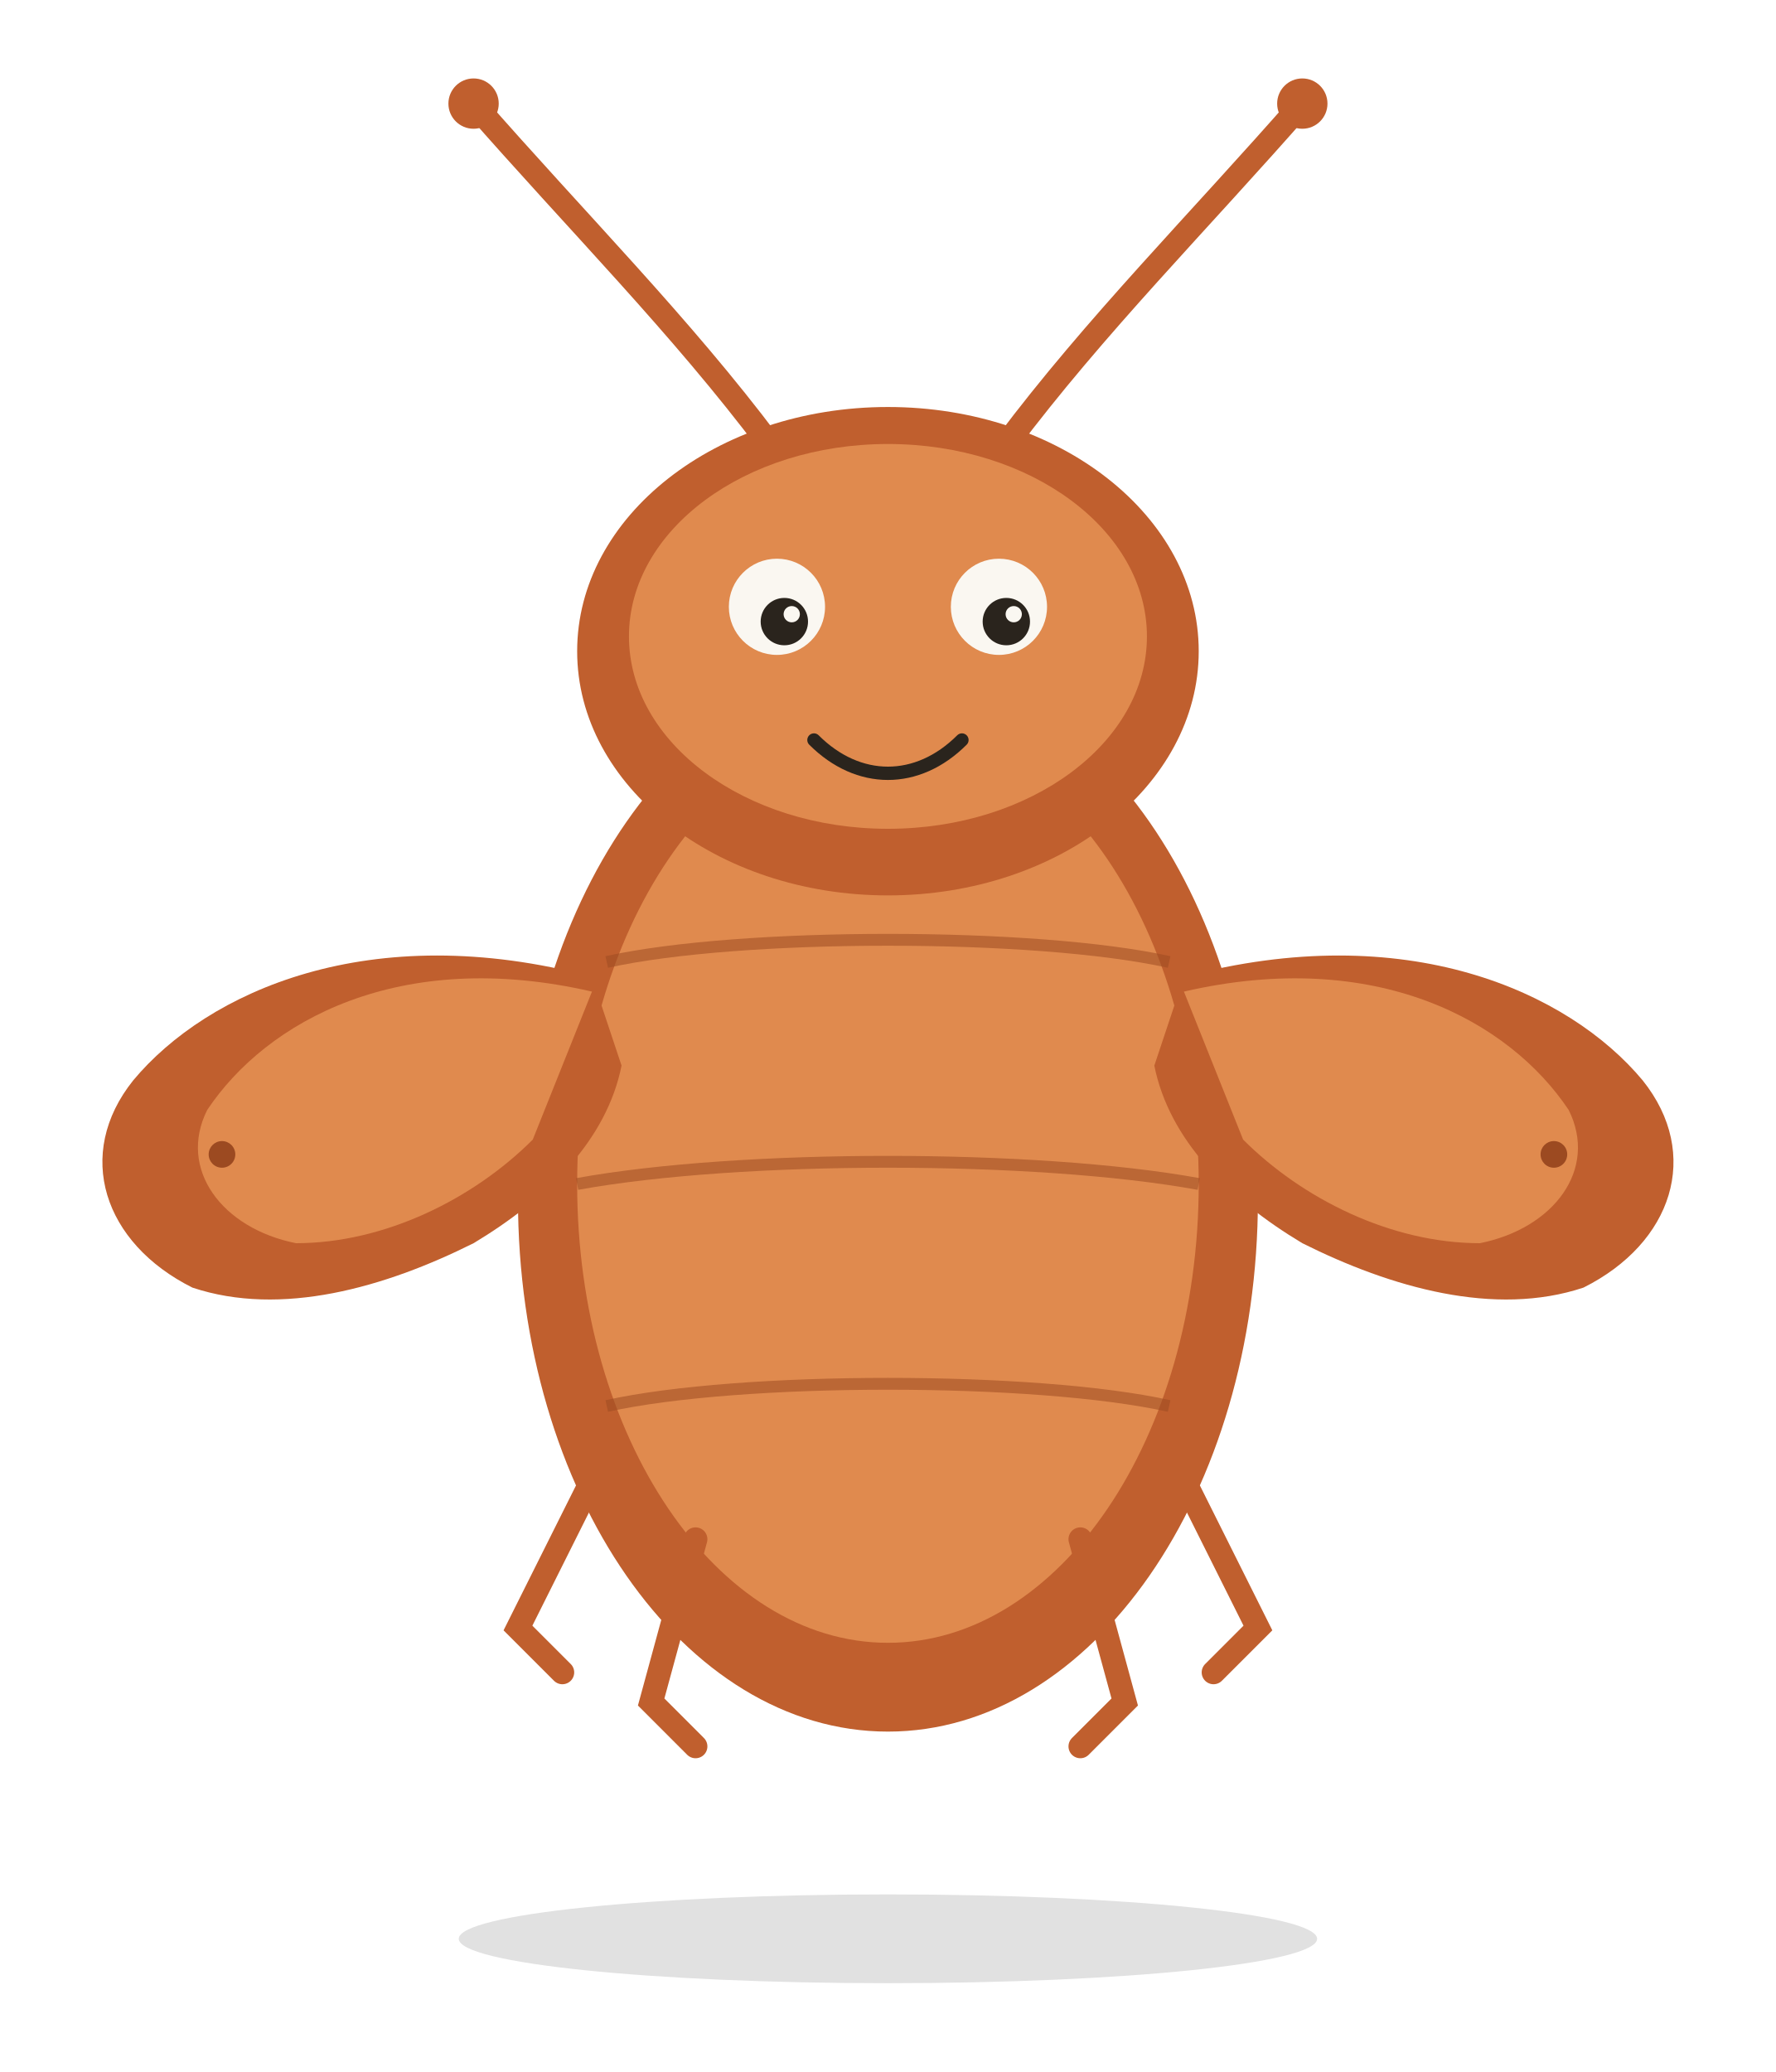
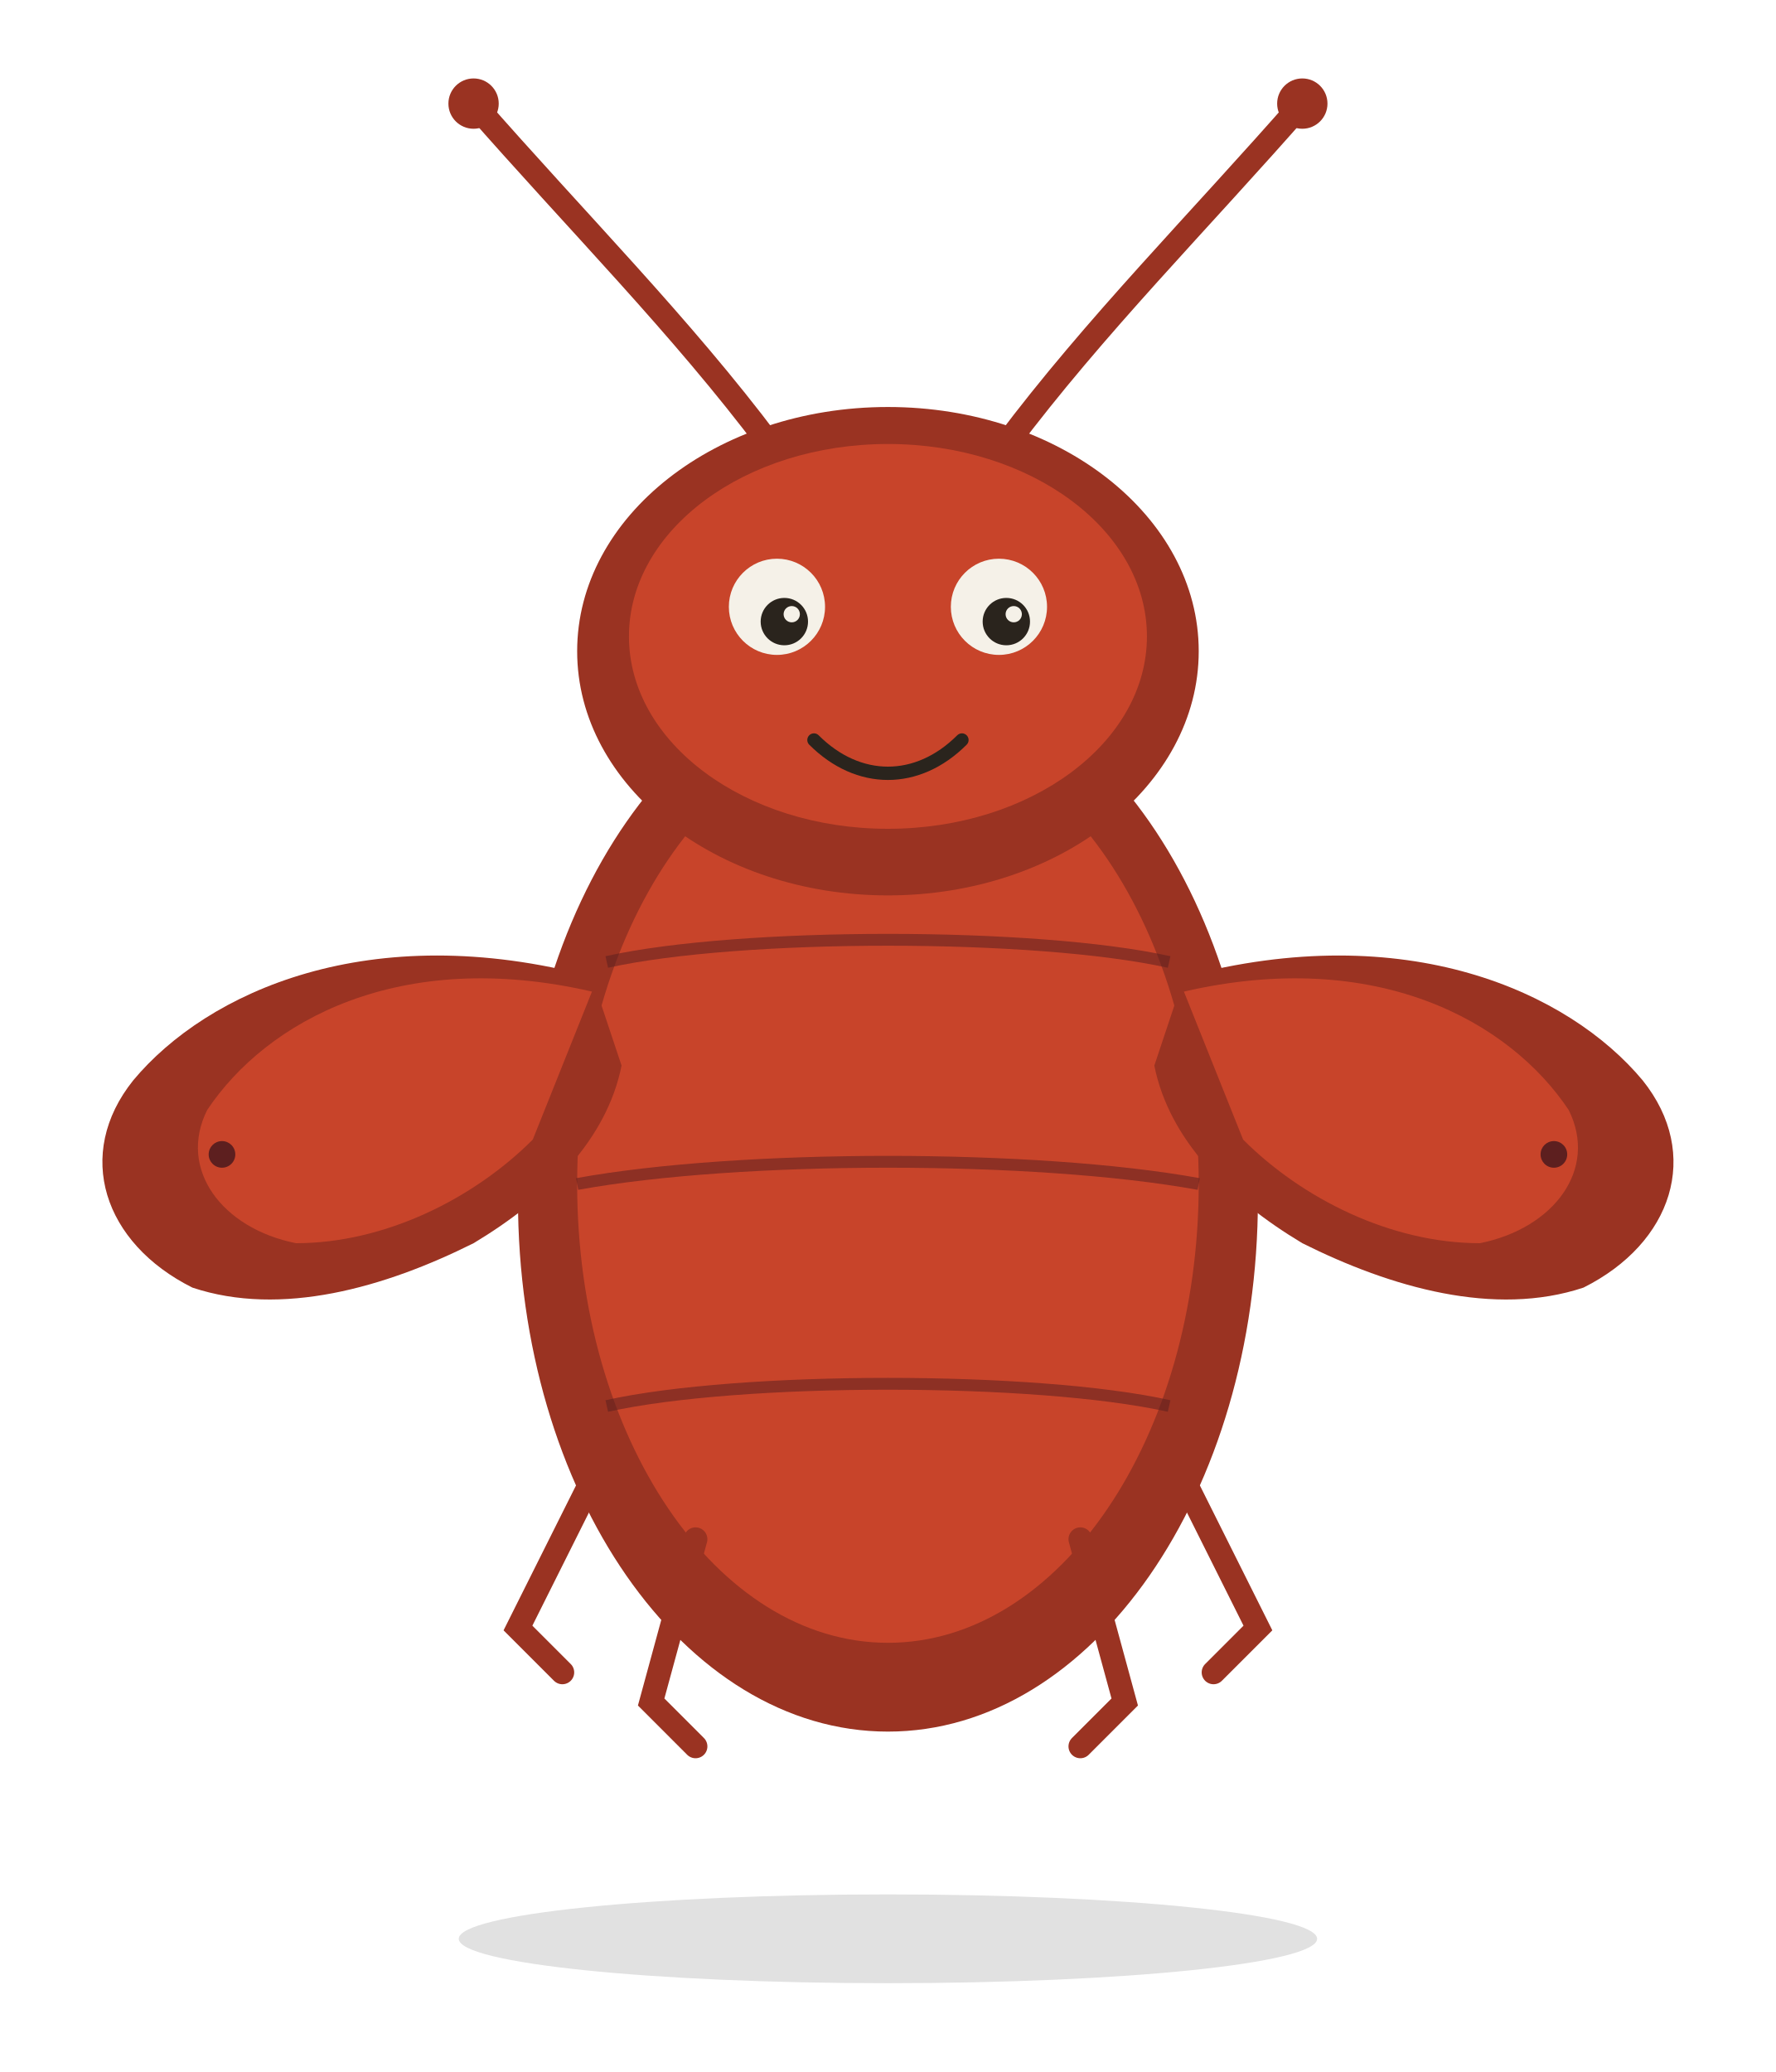
<svg xmlns="http://www.w3.org/2000/svg" viewBox="0 0 240 280" role="img" aria-label="Mingjian the lobster">
  <ellipse cx="120" cy="262" rx="58" ry="6" fill="#000" opacity="0.12" />
-   <path d="M 104 60 C 92 44 78 30 64 14" stroke="#c05f2e" stroke-width="3.2" fill="none" stroke-linecap="round" />
-   <path d="M 136 60 C 148 44 162 30 176 14" stroke="#c05f2e" stroke-width="3.2" fill="none" stroke-linecap="round" />
-   <circle cx="64" cy="14" r="3.4" fill="#c05f2e" />
-   <circle cx="176" cy="14" r="3.4" fill="#c05f2e" />
-   <ellipse cx="120" cy="162" rx="50" ry="72" fill="#c05f2e" />
-   <ellipse cx="120" cy="160" rx="42" ry="62" fill="#e08a4e" />
-   <path d="M 82 130 C 100 126 140 126 158 130" stroke="#9c4a21" stroke-width="1.6" fill="none" opacity="0.55" />
-   <path d="M 78 160 C 100 156 140 156 162 160" stroke="#9c4a21" stroke-width="1.6" fill="none" opacity="0.55" />
-   <path d="M 82 190 C 100 186 140 186 158 190" stroke="#9c4a21" stroke-width="1.6" fill="none" opacity="0.55" />
-   <ellipse cx="120" cy="88" rx="42" ry="33" fill="#c05f2e" />
-   <ellipse cx="120" cy="86" rx="35" ry="26" fill="#e08a4e" />
-   <circle cx="105" cy="82" r="6.5" fill="#faf7f1" />
-   <circle cx="135" cy="82" r="6.5" fill="#faf7f1" />
+   <path d="M 104 60 C 92 44 78 30 64 14" stroke="#9A3322" stroke-width="3.2" fill="none" stroke-linecap="round" />
+   <path d="M 136 60 C 148 44 162 30 176 14" stroke="#9A3322" stroke-width="3.2" fill="none" stroke-linecap="round" />
+   <circle cx="64" cy="14" r="3.4" fill="#9A3322" />
+   <circle cx="176" cy="14" r="3.4" fill="#9A3322" />
+   <ellipse cx="120" cy="162" rx="50" ry="72" fill="#9A3322" />
+   <ellipse cx="120" cy="160" rx="42" ry="62" fill="#C8442A" />
+   <path d="M 82 130 C 100 126 140 126 158 130" stroke="#5D1F1F" stroke-width="1.6" fill="none" opacity="0.55" />
+   <path d="M 78 160 C 100 156 140 156 162 160" stroke="#5D1F1F" stroke-width="1.6" fill="none" opacity="0.55" />
+   <path d="M 82 190 C 100 186 140 186 158 190" stroke="#5D1F1F" stroke-width="1.6" fill="none" opacity="0.55" />
+   <ellipse cx="120" cy="88" rx="42" ry="33" fill="#9A3322" />
+   <ellipse cx="120" cy="86" rx="35" ry="26" fill="#C8442A" />
+   <circle cx="105" cy="82" r="6.5" fill="#F5F1E8" />
+   <circle cx="135" cy="82" r="6.5" fill="#F5F1E8" />
  <circle cx="106" cy="84" r="3.2" fill="#2a241d" />
  <circle cx="136" cy="84" r="3.2" fill="#2a241d" />
-   <circle cx="107" cy="83" r="1.1" fill="#faf7f1" />
-   <circle cx="137" cy="83" r="1.1" fill="#faf7f1" />
+   <circle cx="107" cy="83" r="1.1" fill="#F5F1E8" />
+   <circle cx="137" cy="83" r="1.1" fill="#F5F1E8" />
  <path d="M 110 100 C 116 106 124 106 130 100" stroke="#2a241d" stroke-width="1.8" fill="none" stroke-linecap="round" />
  <g class="claw claw--left">
-     <path d="M 80 132 C 50 124 28 134 18 146 C 10 156 14 168 26 174 C 38 178 52 174 64 168 C 74 162 82 154 84 144 Z" fill="#c05f2e" />
-     <path d="M 80 134 C 54 128 36 138 28 150 C 24 158 30 166 40 168 C 52 168 64 162 72 154" fill="#e08a4e" />
-     <circle cx="30" cy="156" r="1.8" fill="#9c4a21" />
+     <path d="M 80 132 C 50 124 28 134 18 146 C 10 156 14 168 26 174 C 38 178 52 174 64 168 C 74 162 82 154 84 144 Z" fill="#9A3322" />
+     <path d="M 80 134 C 54 128 36 138 28 150 C 24 158 30 166 40 168 C 52 168 64 162 72 154" fill="#C8442A" />
+     <circle cx="30" cy="156" r="1.8" fill="#5D1F1F" />
  </g>
  <g class="claw claw--right">
-     <path d="M 160 132 C 190 124 212 134 222 146 C 230 156 226 168 214 174 C 202 178 188 174 176 168 C 166 162 158 154 156 144 Z" fill="#c05f2e" />
-     <path d="M 160 134 C 186 128 204 138 212 150 C 216 158 210 166 200 168 C 188 168 176 162 168 154" fill="#e08a4e" />
-     <circle cx="210" cy="156" r="1.8" fill="#9c4a21" />
+     <path d="M 160 132 C 190 124 212 134 222 146 C 230 156 226 168 214 174 C 202 178 188 174 176 168 C 166 162 158 154 156 144 Z" fill="#9A3322" />
+     <path d="M 160 134 C 186 128 204 138 212 150 C 216 158 210 166 200 168 C 188 168 176 162 168 154" fill="#C8442A" />
+     <circle cx="210" cy="156" r="1.8" fill="#5D1F1F" />
  </g>
-   <path d="M 82 196 L 70 220 L 76 226" stroke="#c05f2e" stroke-width="3.2" fill="none" stroke-linecap="round" />
-   <path d="M 94 208 L 88 230 L 94 236" stroke="#c05f2e" stroke-width="3.2" fill="none" stroke-linecap="round" />
-   <path d="M 146 208 L 152 230 L 146 236" stroke="#c05f2e" stroke-width="3.2" fill="none" stroke-linecap="round" />
-   <path d="M 158 196 L 170 220 L 164 226" stroke="#c05f2e" stroke-width="3.2" fill="none" stroke-linecap="round" />
+   <path d="M 82 196 L 70 220 L 76 226" stroke="#9A3322" stroke-width="3.2" fill="none" stroke-linecap="round" />
+   <path d="M 94 208 L 88 230 L 94 236" stroke="#9A3322" stroke-width="3.2" fill="none" stroke-linecap="round" />
+   <path d="M 146 208 L 152 230 L 146 236" stroke="#9A3322" stroke-width="3.2" fill="none" stroke-linecap="round" />
+   <path d="M 158 196 L 170 220 L 164 226" stroke="#9A3322" stroke-width="3.2" fill="none" stroke-linecap="round" />
</svg>
